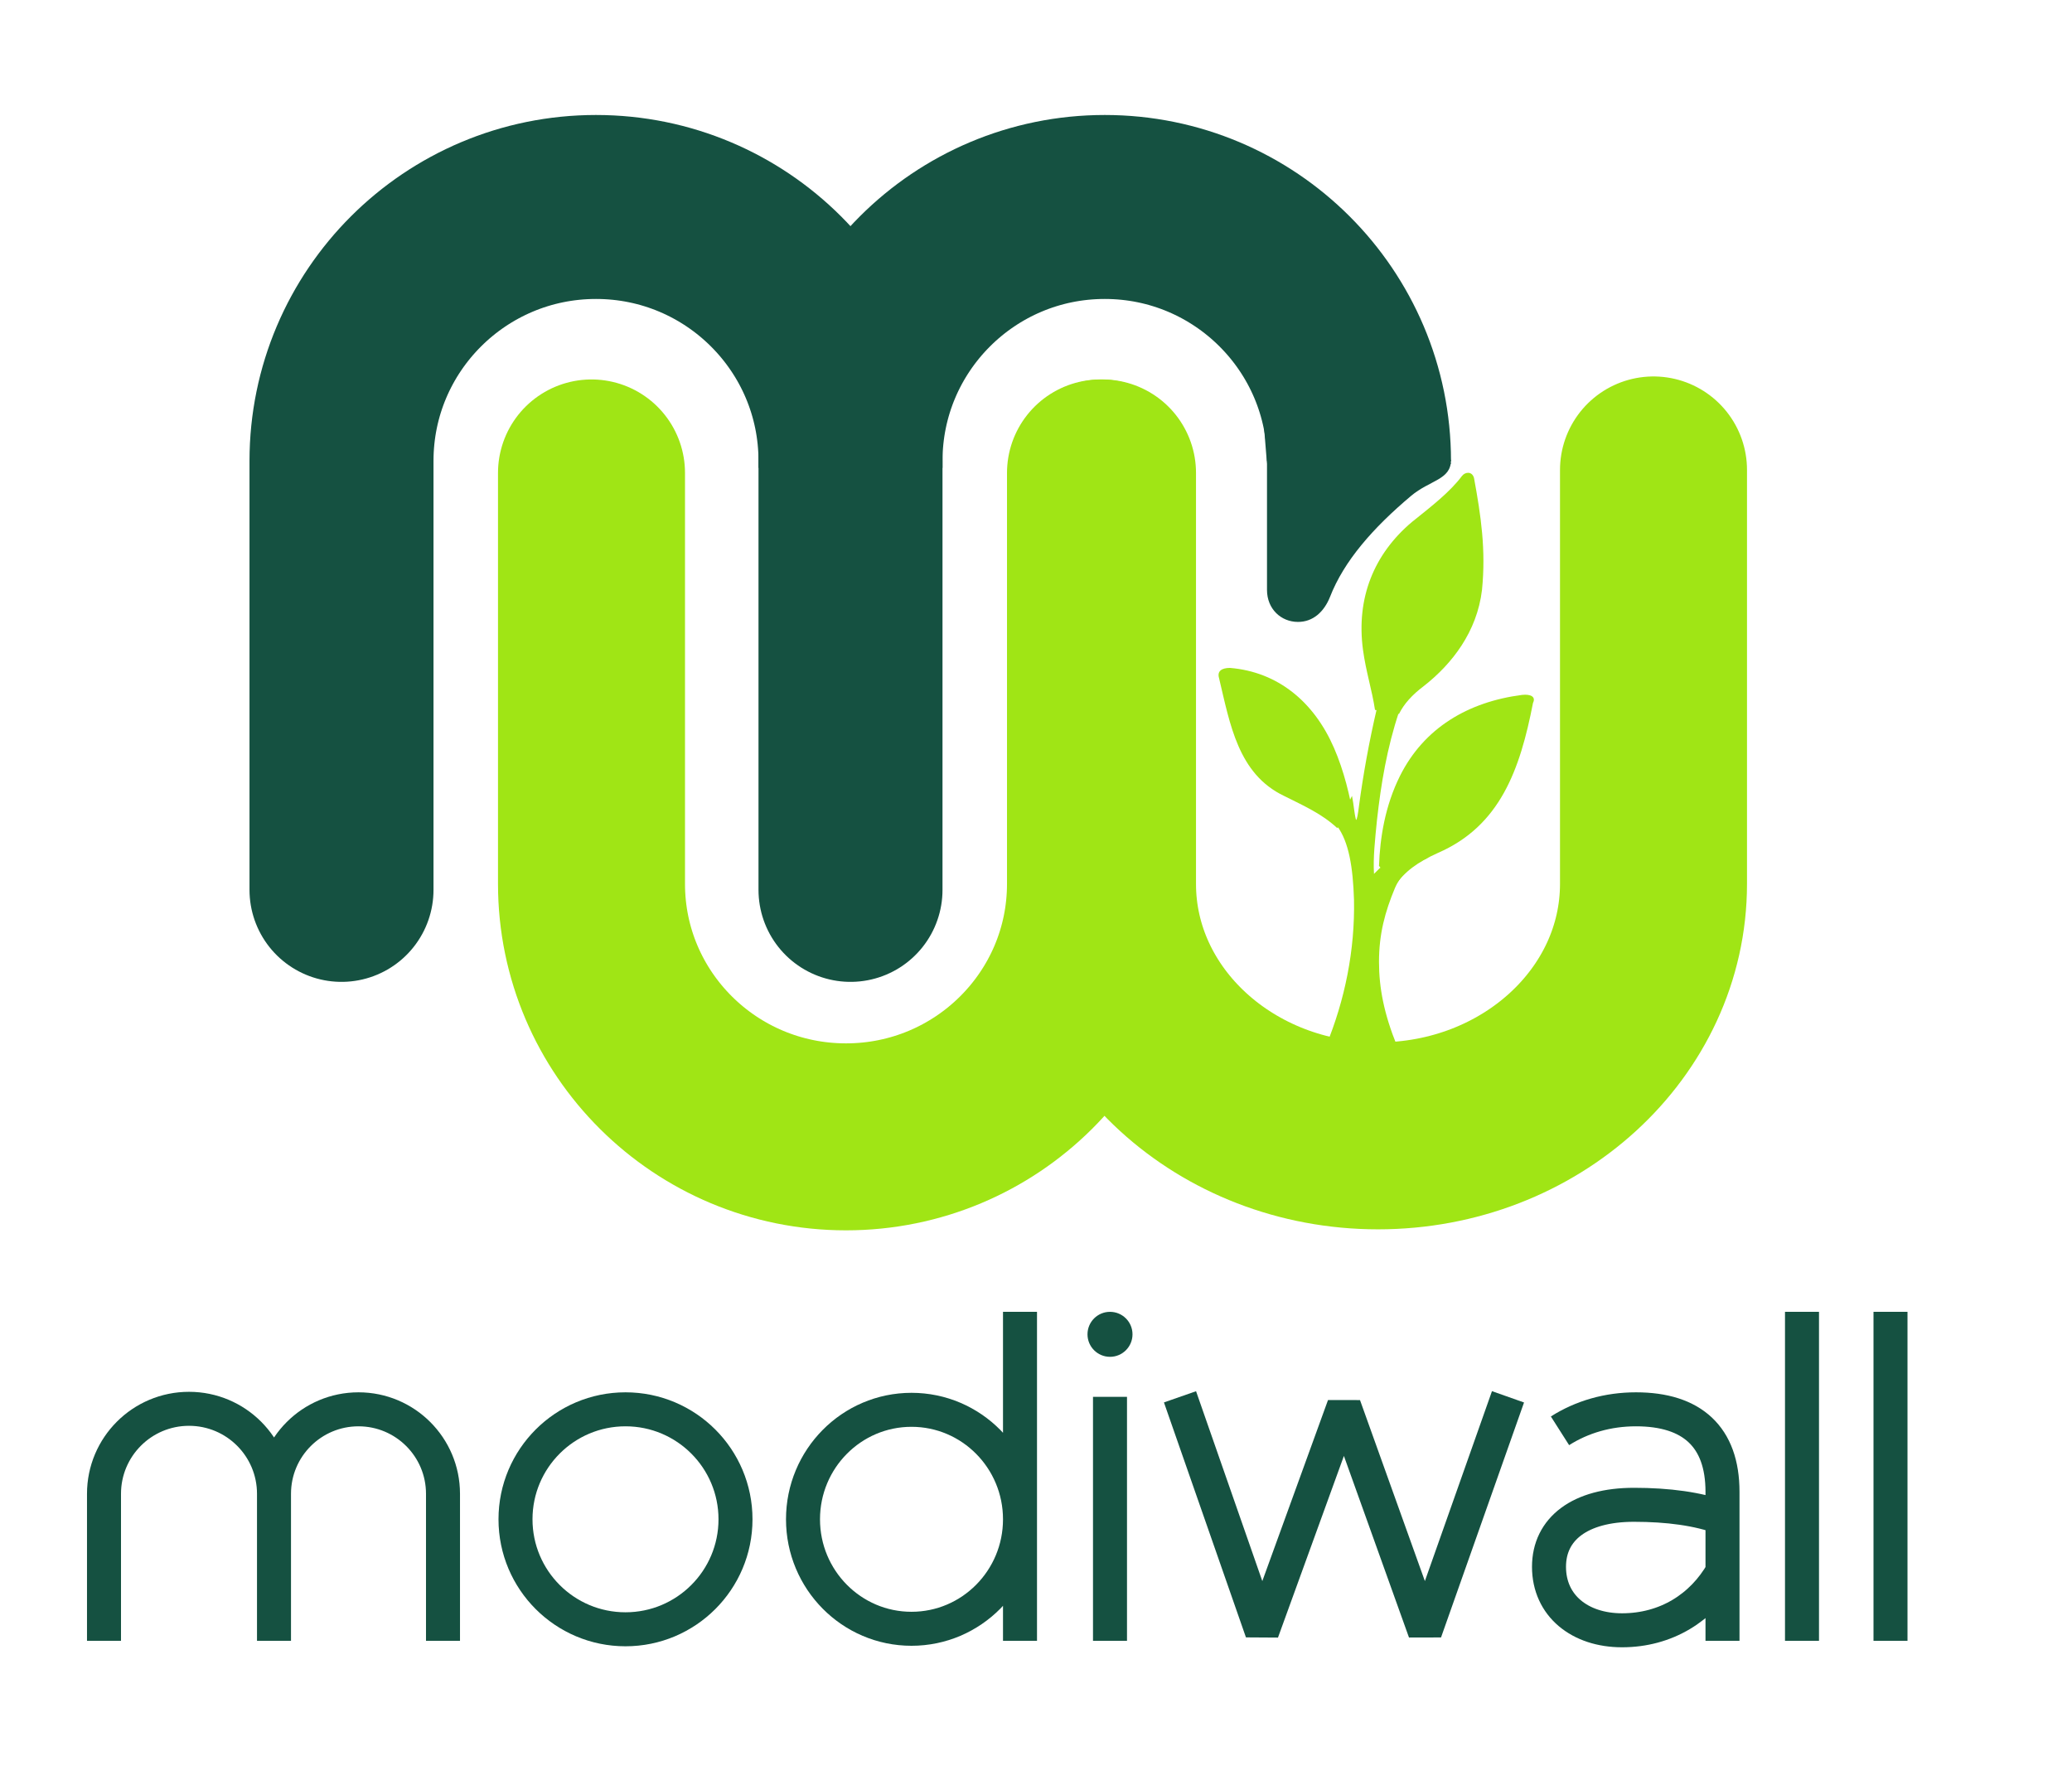
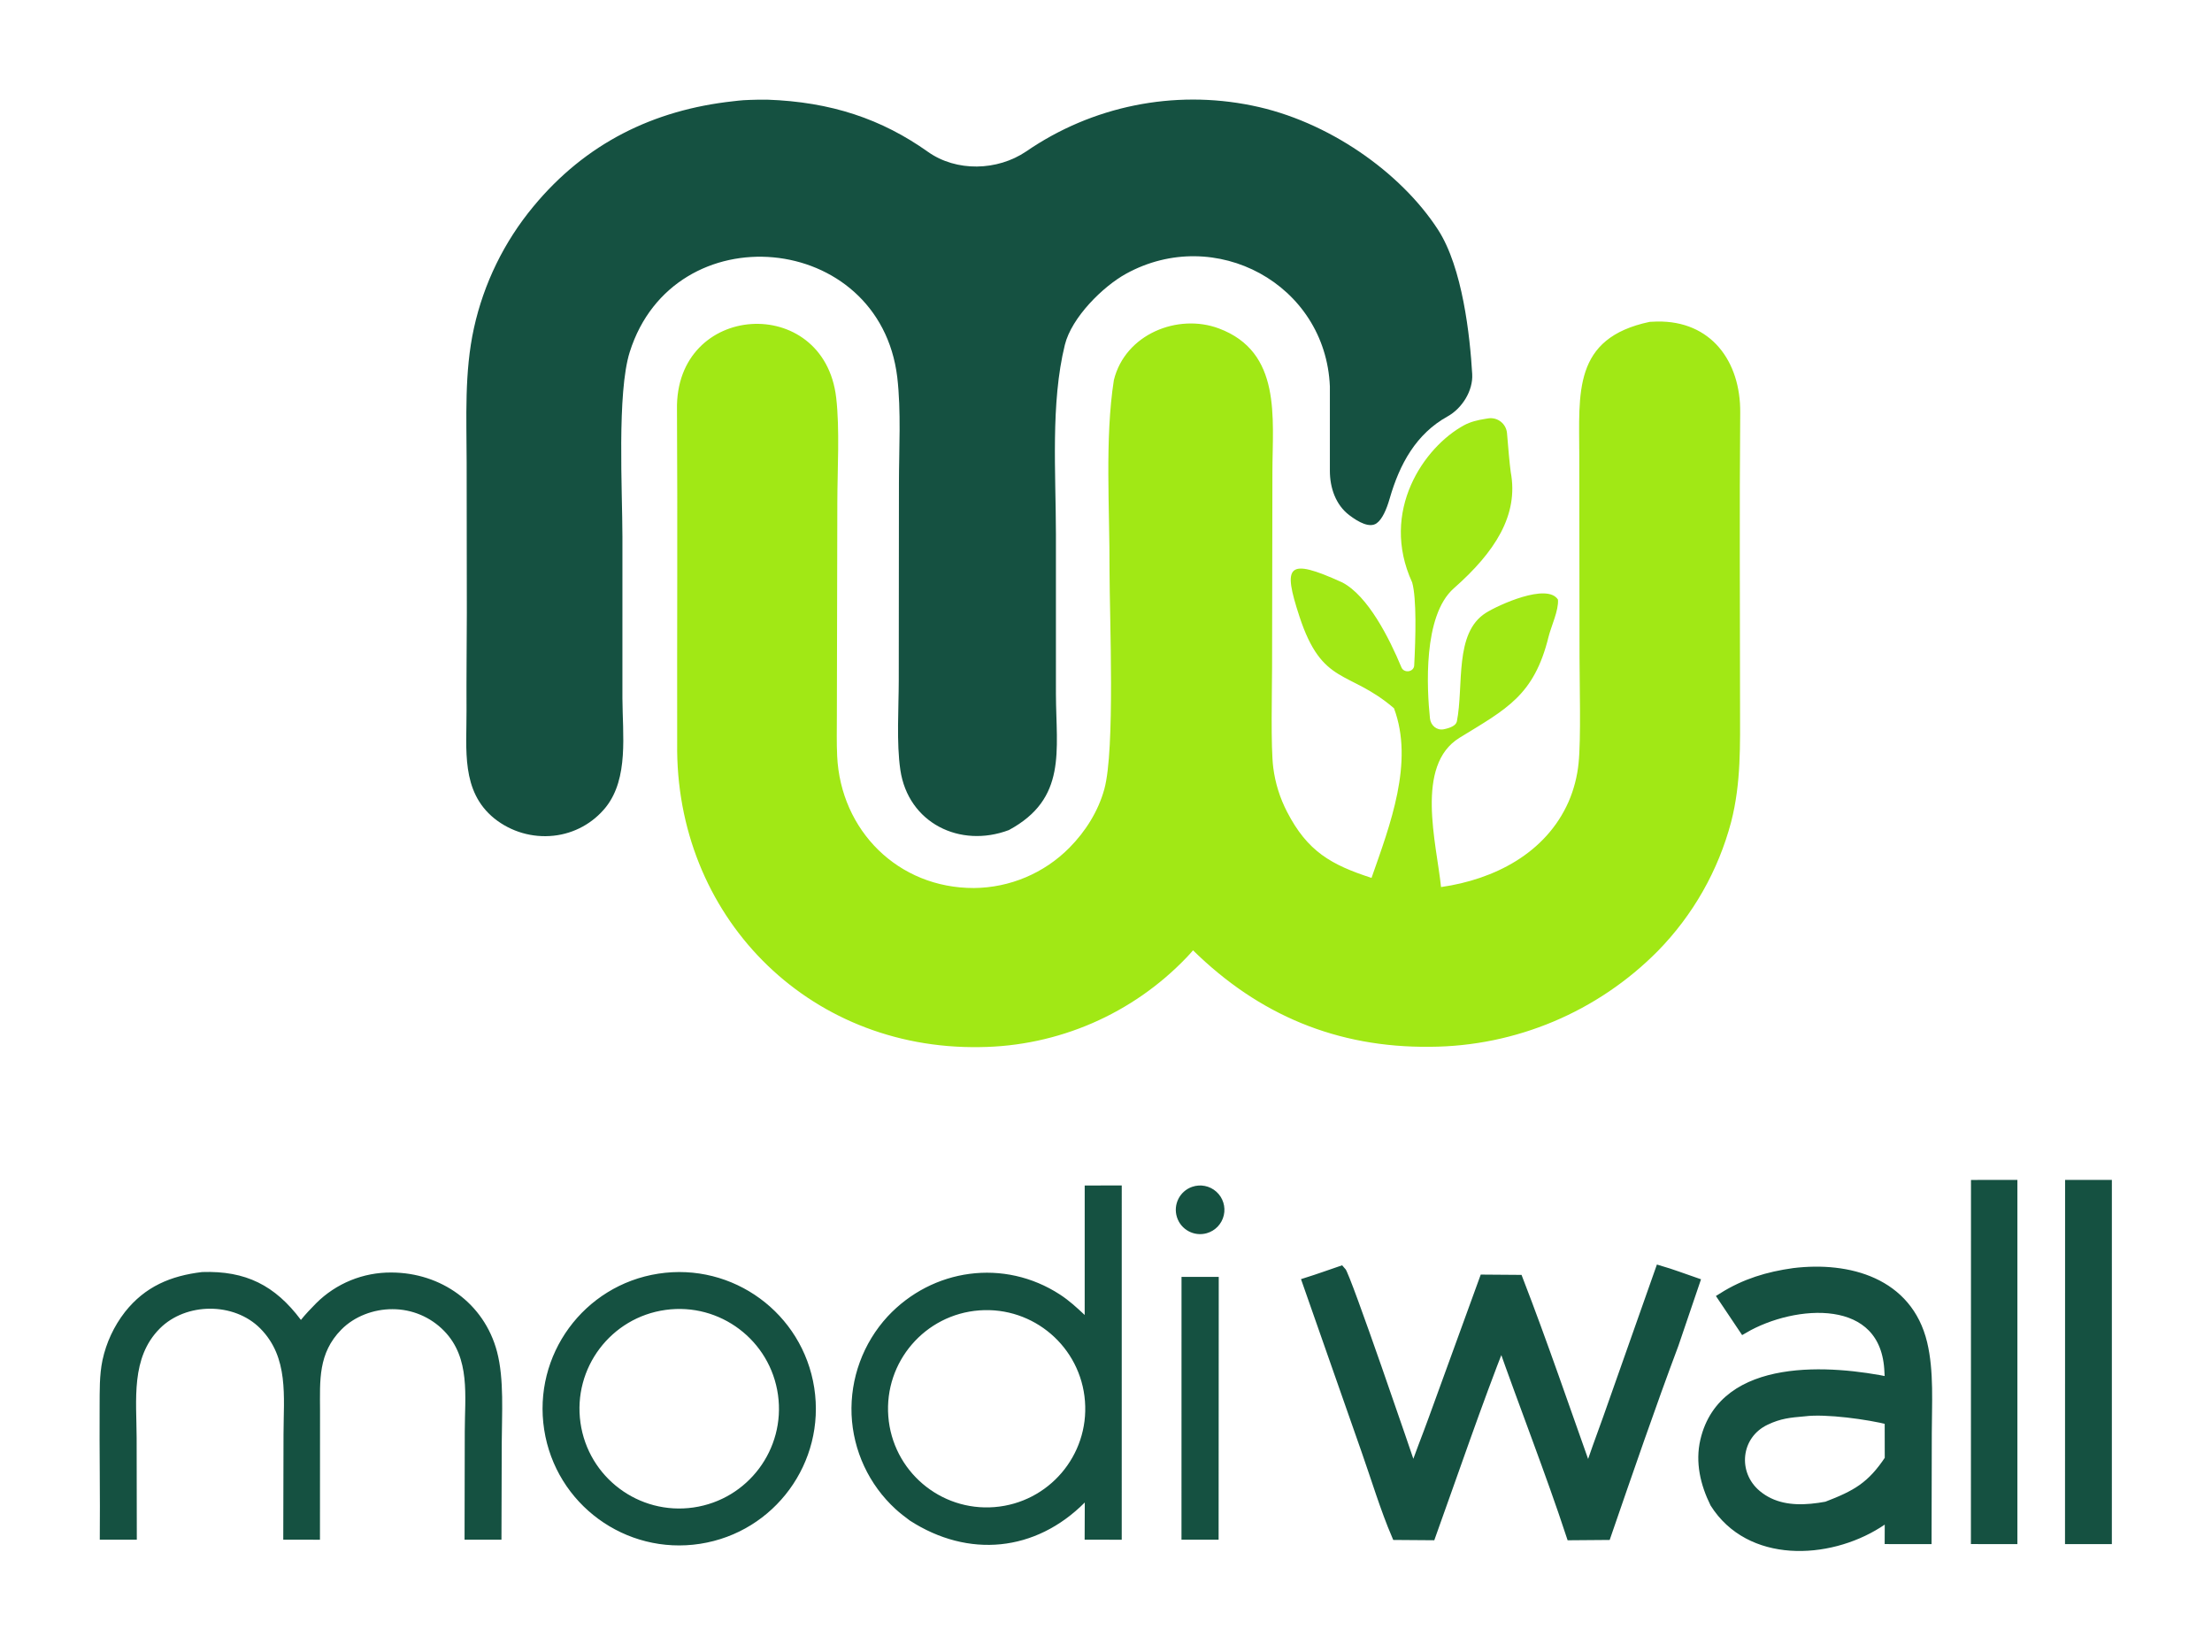
- <svg xmlns="http://www.w3.org/2000/svg" viewBox="0 0 2072 1785">
-   <style>.lg-m1,.lg-m2,.lg-word{stroke:#155141}.lg-leg,.lg-dot{fill:#155141}.lg-w1,.lg-w2{stroke:#a0e515}.lg-sprig{fill:#a0e515}</style>
-   <path class="lg-m lg-m1" fill="none" stroke-width="184" stroke-linecap="round" pathLength="1" d="M341.5 890V461A254.5 254 0 0 1 850.5 461V890" />
-   <path class="lg-m lg-m2" fill="none" stroke-width="184" stroke-linecap="butt" pathLength="1" d="M850.5 468V461A254.25 254 0 0 1 1359 461" />
-   <path class="lg-m lg-leg" d="M1262 402L1267 464H1451L1443 402Z M1267 460V590C1267 609 1281 622 1298 622C1313 622 1324 612 1330 597C1344 561 1373 528 1411 496C1430 480 1451 480 1451 460Z" />
-   <path class="lg-w lg-w1" fill="none" stroke-width="187" stroke-linecap="round" pathLength="1" d="M591.5 473V884A254.5 253 0 0 0 1100.5 884V473" />
-   <path class="lg-w lg-w2" fill="none" stroke-width="187" stroke-linecap="round" pathLength="1" d="M1102.5 473V884A275.5 252 0 0 0 1653.5 884V470" />
-   <g class="lg-sprig">
-     <path class="lg-stem" d="M1337 826C1349 842 1353 868 1354 900C1355 950 1345 1000 1326 1046L1330 1060L1400 1060L1397 1046C1384 1014 1379 988 1379 962C1379 934 1385 912 1395 888C1402 872 1414 864 1428 858L1380 868L1374 874C1373 858 1375 840 1377 820C1381 784 1387 748 1399 712L1377 708C1369 742 1363 776 1359 806C1358 814 1357 820 1356 820C1354 812 1354 806 1352 796Z" />
-     <path class="lg-l1" d="M1462 476C1465 472 1472 471 1474 478C1481 516 1486 550 1482 590C1477 632 1452 664 1424 686C1412 695 1404 704 1399 714L1375 710C1372 690 1366 672 1363 650C1356 598 1374 554 1412 522C1432 506 1450 492 1462 476Z" />
-     <path class="lg-l2" d="M1219 678C1217 671 1222 668 1230 668C1278 672 1314 702 1334 748C1344 771 1350 796 1354 820L1337 828C1322 814 1304 806 1284 796C1238 774 1230 724 1219 678Z" />
-     <path class="lg-l3" d="M1533 703C1536 697 1531 694 1522 695C1468 702 1424 728 1400 776C1385 806 1380 838 1379 866L1395 886C1404 872 1418 862 1438 853C1500 826 1520 770 1533 703Z" />
+ <svg xmlns="http://www.w3.org/2000/svg" viewBox="-60 -60 1333 995">
+   <g transform="translate(220.96 0)">
+     <path fill="#a1e815" d="M713.195 133.945C714.639 133.852 716.085 133.791 717.531 133.76C750.215 133.12 767.995 157.787 767.733 188.588C767.235 247.337 767.612 306.136 767.629 364.888C767.636 388.86 768.312 411.86 762.259 435.327C754.519 464.597 739.324 491.358 718.153 512.997C681.856 549.743 632.434 570.537 580.79 570.791C524.797 571.385 477.674 551.626 437.981 512.657C436.737 514.127 435.448 515.559 434.114 516.948C401.544 551.013 356.611 570.493 309.489 570.974C205.021 572.671 125.816 491.306 127.118 387.973C127.007 320.97 127.394 253.9 127.004 186.909C125.708 121.988 215.599 116.548 222.946 179.633C225.158 198.615 223.675 223.084 223.634 242.454L223.353 371.566C223.333 379.468 223.161 387.605 223.526 395.49C225.613 440.459 260.26 475.246 305.984 475.115C327.595 474.933 348.257 466.214 363.468 450.859C373.195 441.023 380.869 428.876 384.545 415.482C391.075 391.678 387.708 312.767 387.662 283.675C387.811 246.752 384.747 204.506 390.282 169.031C397.147 141.194 428.967 128.736 453.521 137.903C491.534 152.094 485.872 191.697 485.821 224.45L485.623 341.929C485.602 355.511 484.747 390.369 486.342 402.635C487.529 411.881 490.326 420.846 494.606 429.126C506.984 453.181 521.317 461.146 545.553 469.017C556.769 437.002 571.278 399.379 559.079 366.779C531.791 343.383 515.89 353.572 502.106 311.476C492.012 280.645 494.461 275.729 527.937 290.974C543.456 299.083 556.297 324.654 563.57 342.137C565.114 345.849 571.053 345.01 571.266 340.996C572.151 324.219 572.772 300.636 570.045 290.974C550.3 247.975 577.316 209.248 601.341 196.24C605.242 194.128 609.6 193.129 613.979 192.423L615.825 192.125C621.498 191.21 626.738 195.347 627.201 201.075C627.843 209.028 628.74 219.366 629.438 224.45C634.336 250.428 619.911 272.693 595.149 294.513C576.387 311.046 578.923 355.339 580.767 372.908C581.211 377.141 584.866 380.283 589.043 379.459C592.675 378.743 596.406 377.367 596.986 374.724C601.266 353.05 595.227 321.491 614.433 309.324C621.864 304.616 651.411 291.08 657.908 301.324C658.415 307.794 653.808 317.34 652.253 323.651C643.498 359.208 626.926 367.17 598.586 384.577C571.556 401.178 584.74 448.199 587.441 474.537C619.526 469.954 650.623 454.154 664.321 423.084C667.503 415.71 669.527 407.889 670.325 399.896C671.83 385.526 670.911 351.728 670.894 336.179L670.755 214.837C670.712 176.697 666.666 143.763 713.195 133.945Z" />
+     <path fill="#155141" d="M160.942 1.005C163.008 0.78 165.078 0.5 167.153 0.377C171.683 0.108 179.42 -0.011 181.317 0.055C219.925 1.387 250.443 11.762 278.243 31.495C295.366 43.65 320.087 43.03 337.464 31.241C377.18 3.915 426.306 -6.064 473.532 3.602C519.249 12.803 563.109 43.745 585.565 78.326C600.469 101.277 604.904 142.761 606.223 165.419C606.806 175.419 600.155 186.059 591.394 190.918C572.428 201.437 562.502 219.572 556.495 240.411C554.541 247.191 551.968 252.944 548.615 255.326C544.48 258.264 537.863 254.8 532.082 250.383C523.956 244.176 520.453 233.955 520.453 223.73C520.453 200.2 520.453 172.868 520.453 172.868C517.88 111.126 451.344 75.398 397.641 104.95C383.635 112.657 364.814 131.284 360.739 147.815C352.089 182.908 355.328 225.276 355.364 261.944L355.367 358.332C355.514 392.502 362.12 421.243 327.002 440.199C297.586 451.294 266.298 435.96 261.604 403.912C259.216 387.611 260.629 366.837 260.655 349.957L260.761 231.215C260.77 210.566 262.157 187.872 259.744 167.26C249.063 79.148 125.104 67.926 98.537 152.124C90.779 176.716 94.097 235.682 94.129 263.501L94.122 360.8C94.231 382.672 97.935 408.822 84.236 426.268C76.456 436.032 65.087 442.27 52.674 443.59C39.863 444.979 27.023 441.247 16.951 433.207C-3.328 416.782 0.307 391.414 0.175 368.125C0.064 348.574 0.317 328.975 0.361 309.419L0.252 218.815C0.206 191.569 -1.202 164.356 4.648 137.685C10.584 110.769 22.86 85.662 40.455 64.449C71.862 26.424 112.738 6.251 160.942 1.005Z" />
  </g>
-   <g class="lg-word" fill="none" stroke-width="34" stroke-linejoin="bevel">
-     <path pathLength="1" d="M104 1641V1494A85 85 0 0 1 274 1494V1641M274 1494A84.5 84.5 0 0 1 443 1494V1641" />
-     <path pathLength="1" d="M735.5 1519.5A110 110 0 1 1 515.5 1519.5A110 110 0 1 1 735.5 1519.5Z" />
-     <path pathLength="1" d="M1020 1519.5A108.5 109.5 0 1 1 803 1519.5A108.5 109.5 0 1 1 1020 1519.5M1020 1312V1641" />
-     <path pathLength="1" d="M1110 1397V1641" />
-     <path pathLength="1" d="M1180 1397L1262 1632L1344 1406L1425 1632L1508 1397" />
-     <path pathLength="1" d="M1560 1431C1582 1417 1608 1409.5 1636 1409.5C1692 1409.5 1722.5 1437 1722.5 1492V1641M1722.5 1518C1698 1509 1668 1505 1634 1505C1580 1505 1549 1529 1549 1567C1549 1606 1580 1630.5 1622 1630.5C1666 1630.5 1702 1608 1722.5 1572" />
-     <path pathLength="1" d="M1802 1312V1641M1890.5 1312V1641" />
+   <g fill="#155141">
+     <path d="M336.734 707.501C381.666 700.56 423.723 731.359 430.682 776.301C437.63 821.242 406.853 863.315 361.921 870.283C316.969 877.254 274.893 846.452 267.935 801.491C260.976 756.531 291.783 714.445 336.734 707.501ZM615.979 867.832L593.627 867.799L593.716 845.389C564.049 875.167 523.578 879.062 488.291 856.284C485.456 854.165 482.324 851.797 479.717 849.398C463.669 834.691 454.114 814.205 453.172 792.451C452.31 770.643 460.111 749.382 474.88 733.31C501.89 704.304 545.107 698.191 578.769 720.093C584.389 723.751 588.78 727.841 593.656 732.399L593.666 654.374L615.988 654.351L615.979 867.832ZM61.803 706.521C88.043 705.644 105.713 714.513 121.338 735.373C123.883 732.185 127.567 728.278 130.483 725.357C142.536 713.326 158.917 706.642 175.945 706.809C205.617 706.911 231.755 725.146 239.526 754.543C243.878 771.034 242.411 792.241 242.361 809.519L242.192 867.815L219.95 867.812L220.079 802.519C220.099 781.294 223.597 758.4 207.639 742.011C199.471 733.613 188.255 728.884 176.545 728.9C165.283 728.85 153.612 733.156 145.677 741.222C131.647 755.481 132.807 771.776 132.858 789.909L132.815 867.826L110.7 867.799L110.854 804.204C110.897 781.606 114.153 757.983 96.842 740.514C81.041 724.571 52.057 724.73 36.285 740.565C18.73 758.191 22.28 783.571 22.342 806.468L22.446 867.811L0.132 867.805C0.387 841.033 -0.136 814.255 0.035 787.483C0.095 778.183 -0.15 768.794 1.756 759.64C4.033 749.064 8.66 739.137 15.294 730.593C27.468 715.209 42.928 708.775 61.803 706.521ZM674.439 709.445L674.36 867.816L651.989 867.812L652.009 709.436L674.439 709.445ZM408.825 780.474C404.186 747.68 373.905 724.815 341.096 729.341C308.138 733.89 285.142 764.359 289.801 797.313C294.46 830.269 325.009 853.164 357.937 848.39C390.706 843.638 413.464 813.268 408.825 780.474ZM593.825 784.347C591.317 751.691 562.869 727.222 530.209 729.626C497.4 732.042 472.798 760.661 475.315 793.472C477.843 826.282 506.539 850.797 539.338 848.162C571.978 845.539 596.343 817.002 593.825 784.347ZM658.372 655.193C663.417 653.427 669.028 654.547 673.003 658.116C676.978 661.685 678.703 667.139 677.483 672.345C676.274 677.551 672.329 681.684 667.185 683.131C659.562 685.274 651.622 680.98 649.243 673.432C646.865 665.884 650.909 657.809 658.372 655.193Z" />
+     <path stroke="#155141" stroke-width="6" d="M1020.94 707.129C1053.99 703.095 1089.62 712.828 1098.42 749.539C1102.48 766.457 1101.16 786.173 1101.14 803.666L1101.01 867.482L1078.75 867.453L1078.81 853.025C1076.43 854.72 1074 856.351 1071.53 857.915C1041.43 876.876 994.474 879.088 973.43 845.681C967.642 833.919 964.599 821.051 967.612 808.17C978.793 760.326 1043.98 765.603 1078.93 772.86C1078.85 770.86 1078.67 768.803 1078.6 766.819C1076.85 718.217 1020.98 722.86 990.767 740.508L978.257 721.851C991.678 713.432 1005.44 709.298 1020.94 707.129ZM1152.73 867.468L1130.71 867.452L1130.76 654.023L1152.73 654V867.468ZM1209.65 867.46L1187.42 867.457L1187.47 654.02L1209.66 654.001L1209.65 867.46ZM940.374 705.67C946.856 707.556 954.767 710.508 961.269 712.751L948.621 749.944C934.654 787.166 920.897 827.272 907.882 864.98L886.848 865.146C874.448 827.411 858.252 786.18 844.851 747.952C830.31 784.81 815.769 827.449 802.229 865.129L781.582 864.977C774.871 849.346 769.132 830.376 763.383 814.062L727.868 712.732C734.479 710.644 741.428 708.145 748.019 705.896C750.953 708.76 788.491 818.742 791.712 828.357C794.894 818.264 800.098 805.581 803.775 795.328L834.423 711.072L854.852 711.226C869.423 748.896 883.548 790.327 897.207 828.666C898.178 823.863 906.871 800.703 908.903 794.872L940.374 705.67ZM1078.75 795.6C1066 792.352 1040.47 788.829 1027.48 790.466C1018.36 791.26 1012.36 791.797 1003.9 795.821C985.741 804.458 983.363 828.129 998.597 840.817C1008.03 848.676 1019.72 850.246 1031.56 849.131C1034.67 848.838 1037.77 848.402 1040.83 847.823C1058.67 840.983 1067.9 835.883 1078.79 819.397L1078.75 795.6Z" />
  </g>
-   <circle class="lg-dot" cx="1110" cy="1334.5" r="22.5" />
</svg>
